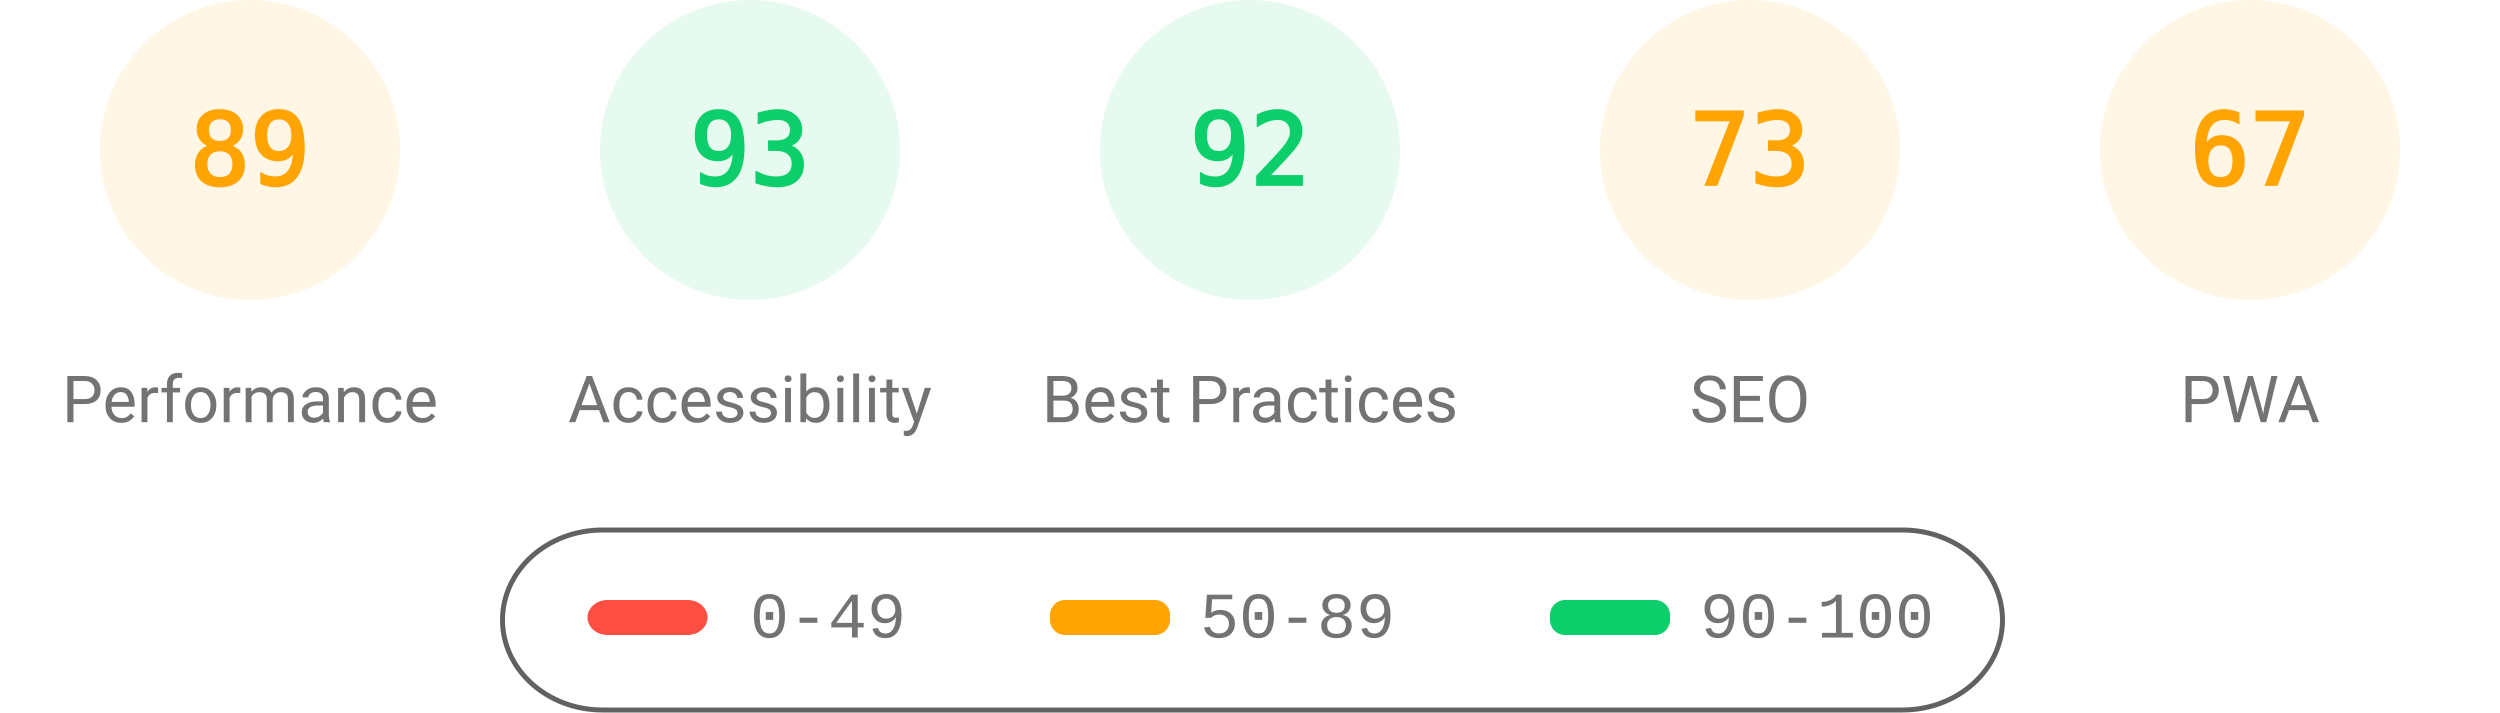
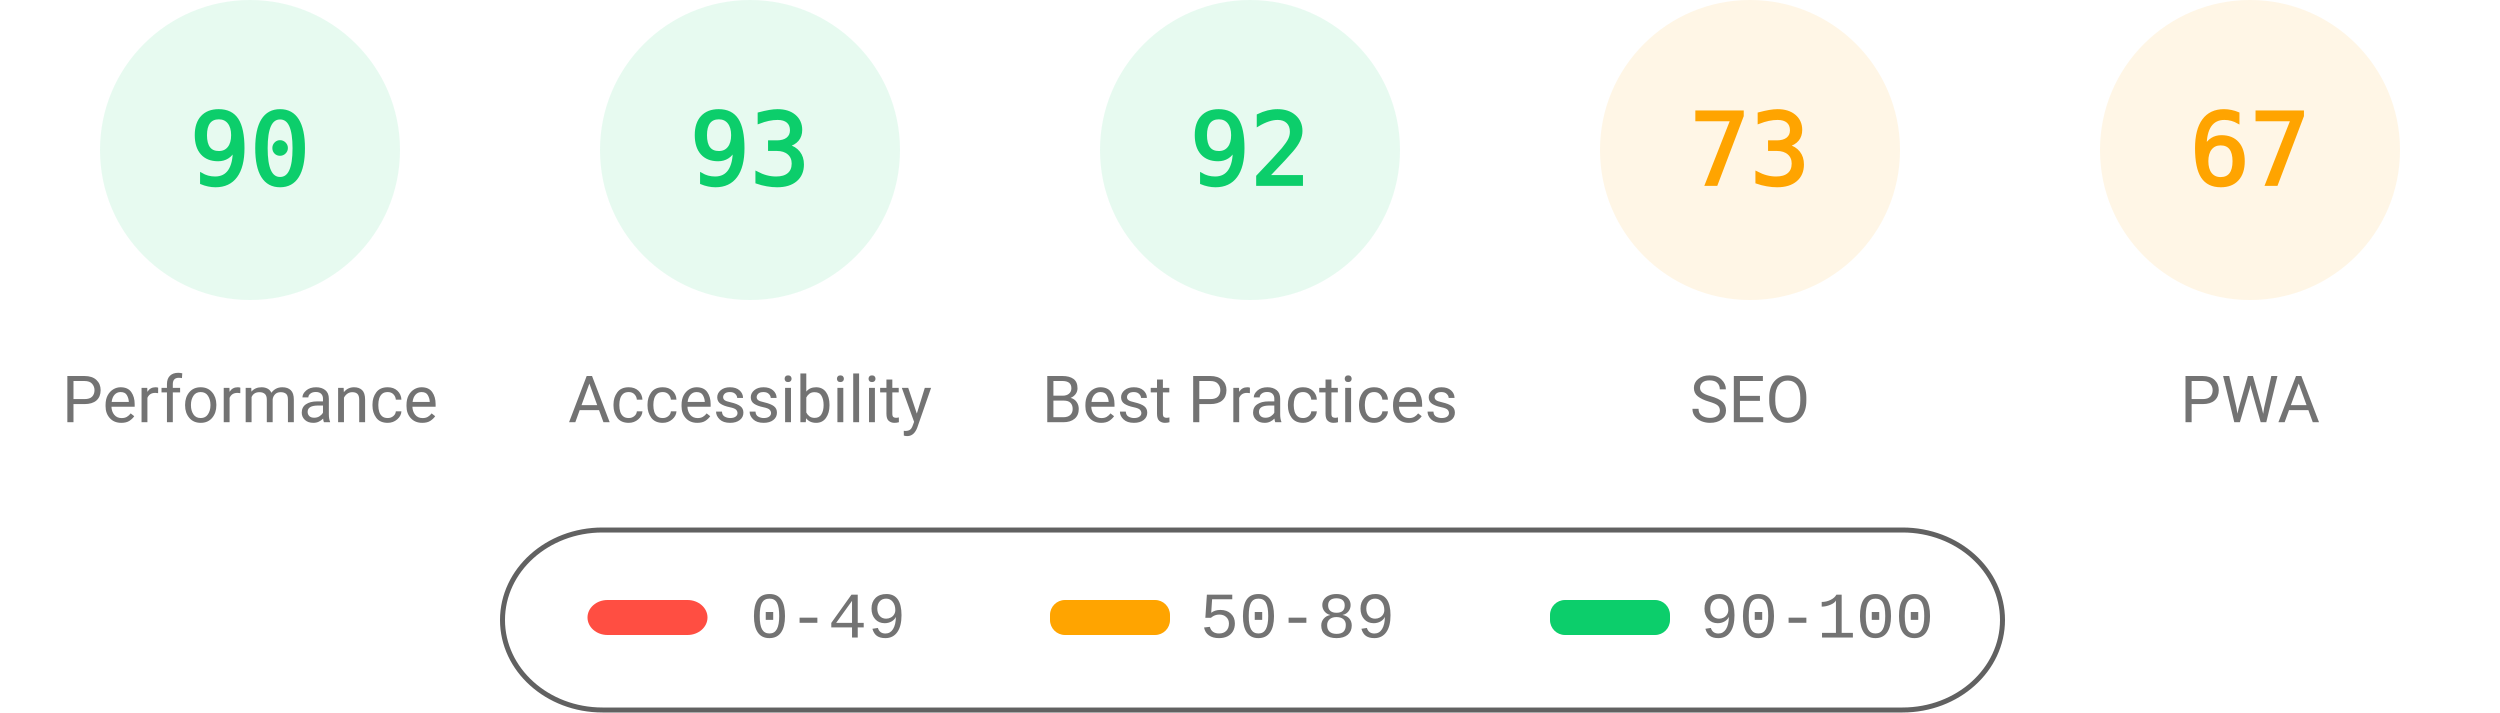
<svg xmlns="http://www.w3.org/2000/svg" fill="none" width="1000" height="285">
  <style>.gauge-base{opacity:.1}.gauge-arc{fill:none;animation-delay:250ms;stroke-linecap:round;transform:rotate(-90deg);transform-origin:100px 60px;animation:load-gauge 1s ease forwards}.guage-text{font-size:40px;font-family:monospace;text-align:center}.guage-red{color:#ff4e42;fill:#ff4e42;stroke:#ff4e42}.guage-orange{color:#ffa400;fill:#ffa400;stroke:#ffa400}.guage-green{color:#0cce6b;fill:#0cce6b;stroke:#0cce6b}.guage-undefined{color:#5c5c5c;fill:#5c5c5c;stroke:#5c5c5c}.guage-title{color:#737373;fill:#737373;stroke:none;font-size:26px;line-height:26px;font-family:Roboto,Halvetica,Arial,sans-serif}@keyframes load-gauge{from{stroke-dasharray:0 352.858}}</style>
-   <svg class="guage-div guage-perf guage-orange" viewBox="0 0 200 200" width="200" height="200">
+   <svg class="guage-div guage-perf guage-green" viewBox="0 0 200 200" width="200" height="200">
    <circle class="gauge-base" r="56" cx="100" cy="60" stroke-width="8" />
-     <circle class="gauge-arc guage-arc-1" r="56" cx="100" cy="60" stroke-width="8" style="stroke-dasharray:313.154,351.858" />
-     <text class="guage-text" x="100" y="60" alignment-baseline="central" dominant-baseline="central" text-anchor="middle">89</text>
+     <circle class="gauge-arc guage-arc-1" r="56" cx="100" cy="60" stroke-width="8" style="stroke-dasharray:316.672,351.858" />
+     <text class="guage-text" x="100" y="60" alignment-baseline="central" dominant-baseline="central" text-anchor="middle">90</text>
    <text class="guage-title" x="100" y="160" alignment-baseline="central" dominant-baseline="central" text-anchor="middle">Performance</text>
  </svg>
  <svg class="guage-div guage-acc guage-green" viewBox="0 0 200 200" width="200" height="200" x="200">
    <circle class="gauge-base" r="56" cx="100" cy="60" stroke-width="8" />
    <circle class="gauge-arc guage-arc-2" r="56" cx="100" cy="60" stroke-width="8" style="stroke-dasharray:327.228,351.858" />
    <text class="guage-text" x="100" y="60" alignment-baseline="central" dominant-baseline="central" text-anchor="middle">93</text>
    <text class="guage-title" x="100" y="160" alignment-baseline="central" dominant-baseline="central" text-anchor="middle">Accessibility</text>
  </svg>
  <svg class="guage-div guage-best guage-green" viewBox="0 0 200 200" width="200" height="200" x="400">
    <circle class="gauge-base" r="56" cx="100" cy="60" stroke-width="8" />
    <circle class="gauge-arc guage-arc-3" r="56" cx="100" cy="60" stroke-width="8" style="stroke-dasharray:323.709,351.858" />
    <text class="guage-text" x="100" y="60" alignment-baseline="central" dominant-baseline="central" text-anchor="middle">92</text>
    <text class="guage-title" x="100" y="160" alignment-baseline="central" dominant-baseline="central" text-anchor="middle">Best Practices</text>
  </svg>
  <svg class="guage-div guage-seo guage-orange" viewBox="0 0 200 200" width="200" height="200" x="600">
    <circle class="gauge-base" r="56" cx="100" cy="60" stroke-width="8" />
    <circle class="gauge-arc guage-arc-4" r="56" cx="100" cy="60" stroke-width="8" style="stroke-dasharray:256.856,351.858" />
    <text class="guage-text" x="100" y="60" alignment-baseline="central" dominant-baseline="central" text-anchor="middle">73</text>
    <text class="guage-title" x="100" y="160" alignment-baseline="central" dominant-baseline="central" text-anchor="middle">SEO</text>
  </svg>
  <svg class="guage-div guage-pwa guage-orange" viewBox="0 0 200 200" width="200" height="200" x="800">
    <circle class="gauge-base" r="56" cx="100" cy="60" stroke-width="8" />
    <circle class="gauge-arc guage-arc-4" r="56" cx="100" cy="60" stroke-width="8" style="stroke-dasharray:235.745,351.858" />
    <text class="guage-text" x="100" y="60" alignment-baseline="central" dominant-baseline="central" text-anchor="middle">67</text>
    <text class="guage-title" x="100" y="160" alignment-baseline="central" dominant-baseline="central" text-anchor="middle">PWA</text>
  </svg>
  <svg width="604" height="76" x="200" y="210">
    <path fill="none" id="canvas_background" d="M-1-1h604v80H-1z" />
    <rect fill-opacity="0" stroke="#616161" stroke-width="2" rx="40" id="svg_2" height="72" width="600" y="2" x="1" fill="#000" />
    <rect stroke="#000" rx="8" id="svg_3" height="14" width="48" y="30" x="35" stroke-opacity="null" stroke-width="0" fill="#ff4e42" />
    <rect stroke="#000" rx="6" id="svg_4" height="14" width="48" y="30" x="220" stroke-opacity="null" stroke-width="0" fill="#ffa400" />
    <rect stroke="#000" rx="6" id="svg_5" height="14" width="48" y="30" x="420" stroke-opacity="null" stroke-width="0" fill="#0cce6b" />
    <text xml:space="preserve" text-anchor="start" font-family="'Courier New', Courier, monospace" font-size="26" id="svg_6" y="45" x="100" stroke-opacity="null" stroke-width="0" stroke="#000" fill="#737373">0-49</text>
    <text xml:space="preserve" text-anchor="start" font-family="'Courier New', Courier, monospace" font-size="26" id="svg_7" y="45" x="280" stroke-opacity="null" stroke-width="0" stroke="#000" fill="#737373">50-89</text>
    <text xml:space="preserve" text-anchor="start" font-family="'Courier New', Courier, monospace" font-size="26" id="svg_8" y="45" x="480" stroke-opacity="null" stroke-width="0" stroke="#000" fill="#737373">90-100</text>
  </svg>
</svg>
